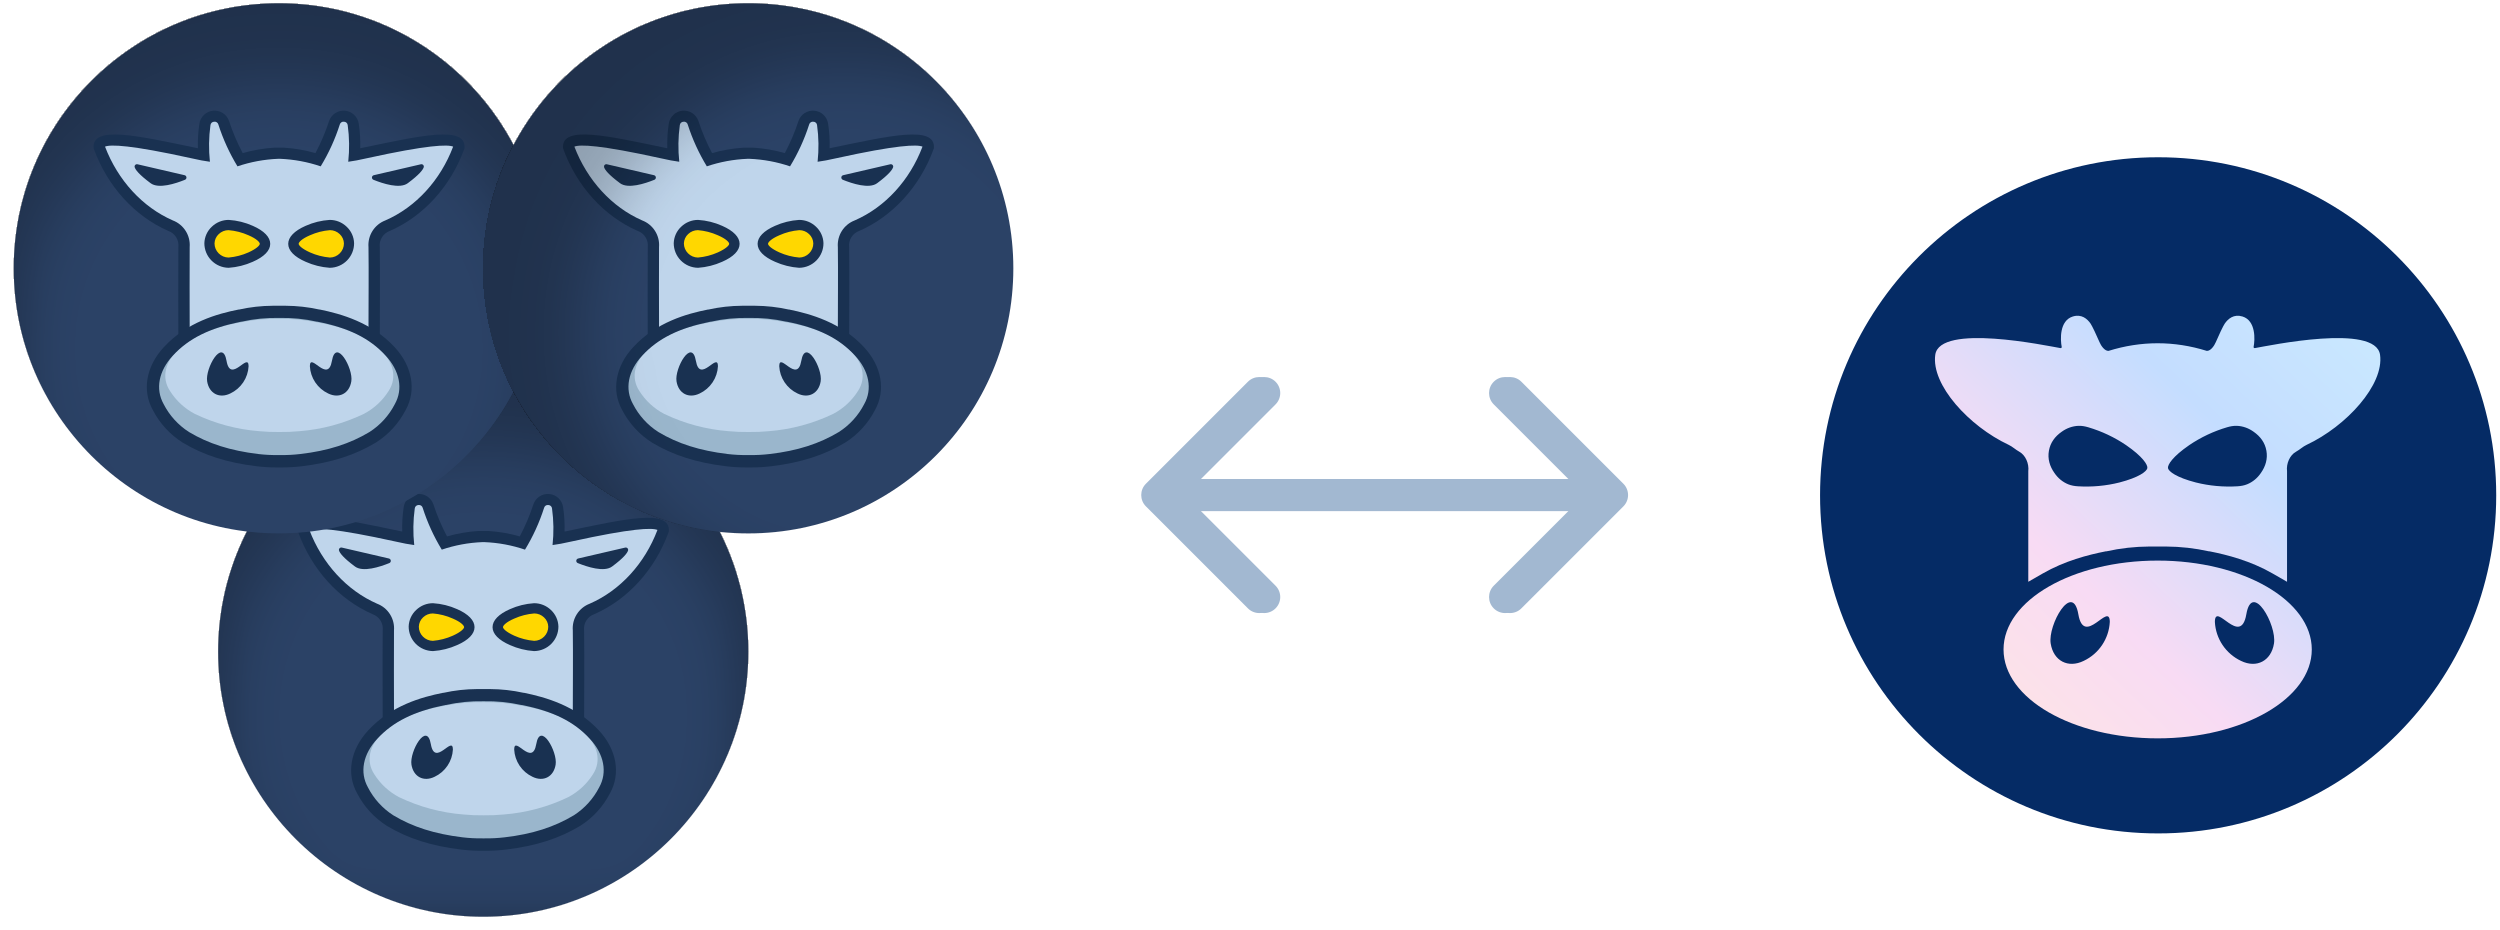
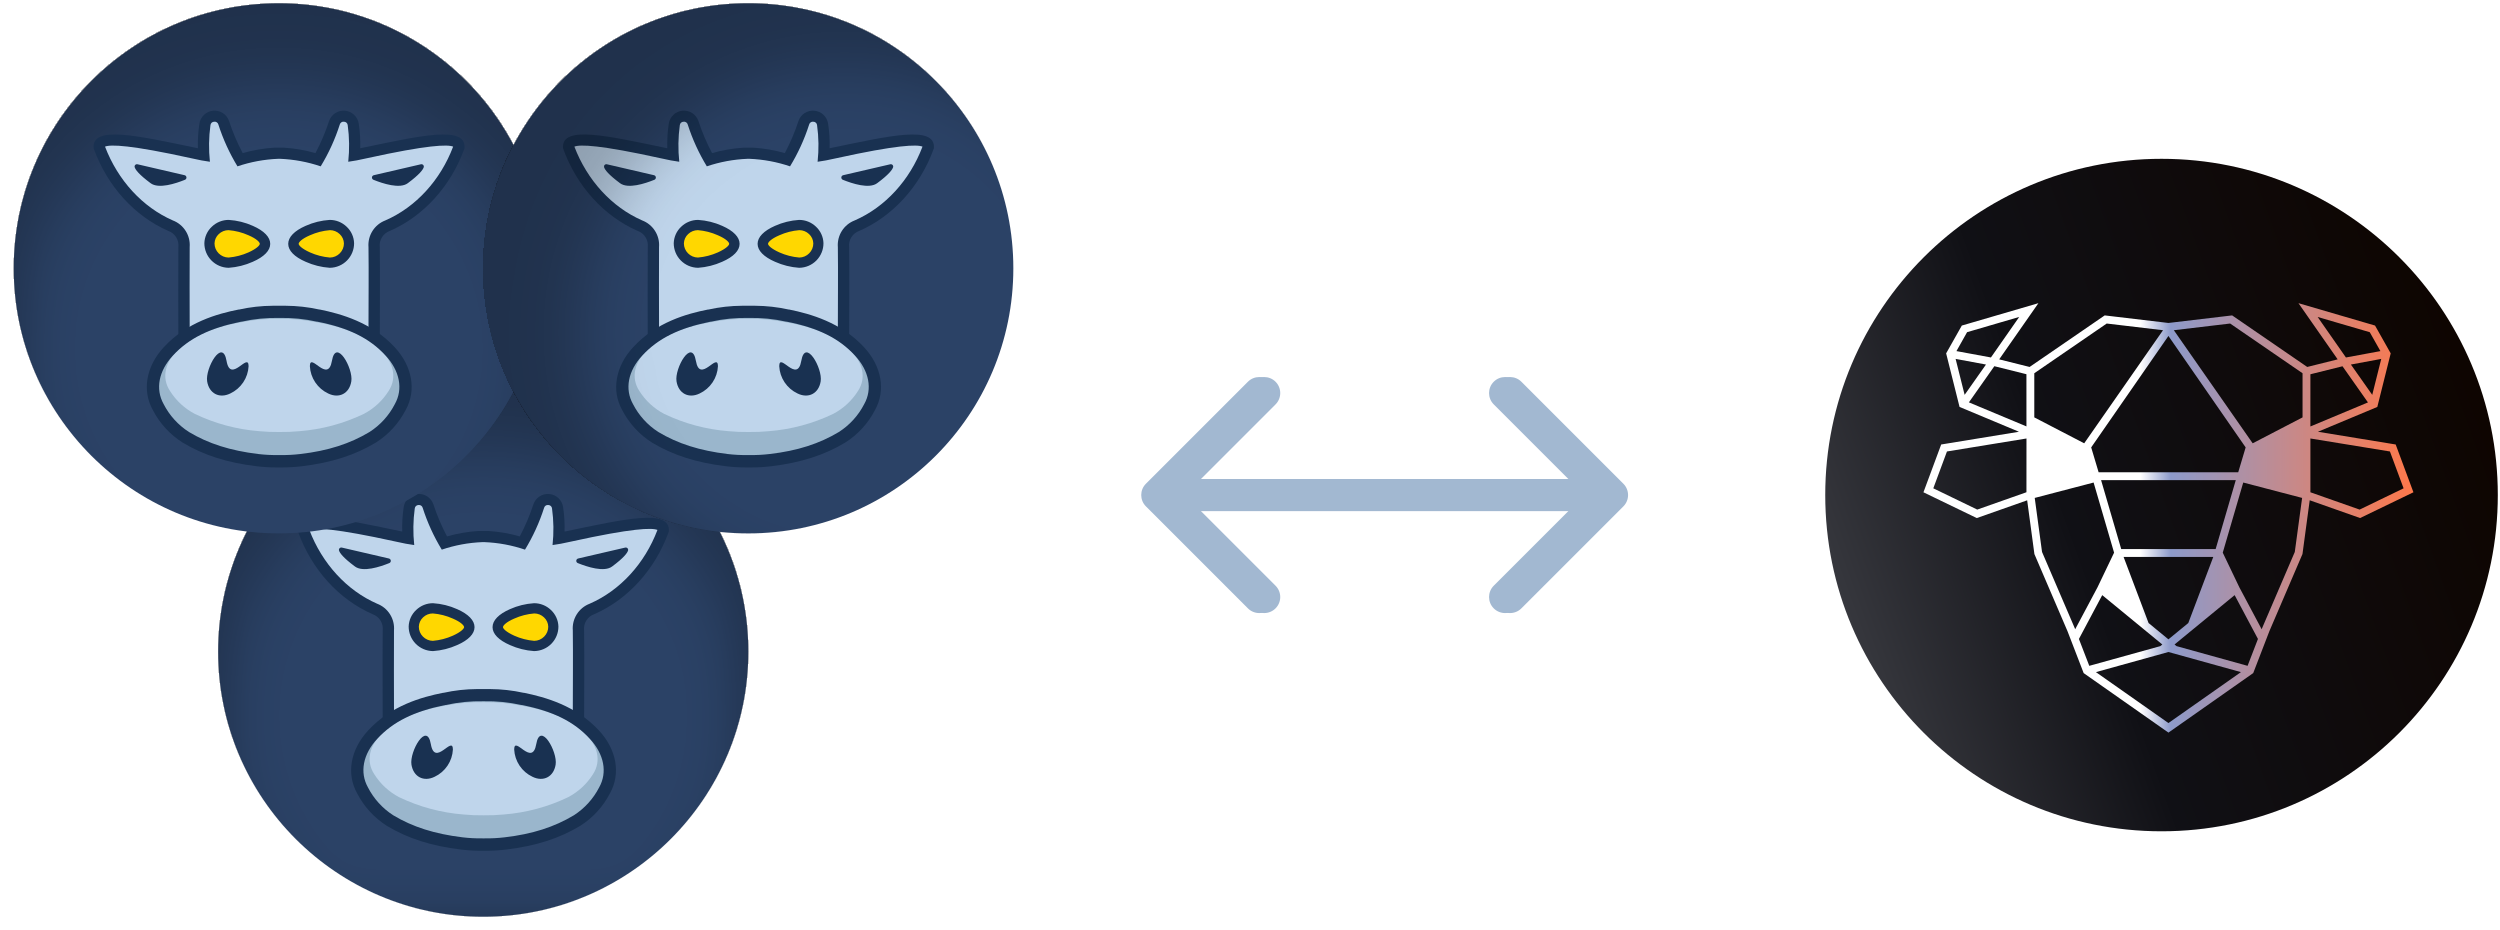
<svg xmlns="http://www.w3.org/2000/svg" width="156" height="58" viewBox="0 0 156 58" fill="none">
-   <linearGradient id="a" gradientUnits="userSpaceOnUse" x1="87" x2="406.558" y1="440" y2="103.193">
-     <stop offset="0" stop-color="#ffe7e0" />
-     <stop offset="0.344" stop-color="#f8dbf4" />
-     <stop offset="0.688" stop-color="#c4ddff" />
-     <stop offset="1" stop-color="#cae9ff" />
-   </linearGradient>
-   <circle cx="134.668" cy="30.909" fill="#052b65" r="21.096" style="" />
-   <g fill="url(#a)" transform="matrix(0.082409, 0, 0, 0.082409, 113.5711, 9.813292)" style="">
-     <path d="m255.639 305.398c-64.456 0-116.705 30.131-116.705 67.302 0 37.17 52.249 67.3 116.705 67.3s116.704-30.131 116.704-67.3c0-37.17-52.251-67.302-116.704-67.302zm-56.034 75.948c-11.83 5.782-22.847 0-24.96-13.111-2.316-14.046 16.585-47.428 20.935-22.185 4.347 25.241 23.699-10.056 23.818 5.741-.647 12.754-8.254 24.115-19.793 29.555zm144.104-13.111c-2.112 13.111-13.129 18.893-24.956 13.111-11.542-5.44-19.149-16.801-19.793-29.555.118-15.797 19.468 19.5 23.818-5.741 4.347-25.243 23.245 8.139 20.931 22.185z" />
-     <path d="m424.031 149.568c-3.348-23.966-84.293-6.874-94.812-5.063-.54.092-1.045-.369-.934-.905 1.07-5.371 1.845-19.89-8.425-23.034-6.566-2.011-10.895 1.7-13.465 5.444-1.15 1.68-4.593 8.94-6.732 13.981-1.152 2.721-3.836 6.699-6.788 6.627-12.377-3.858-24.808-5.788-37.236-5.788-12.431 0-24.862 1.93-37.239 5.788-2.952.072-5.638-3.906-6.791-6.627-2.138-5.041-5.581-12.301-6.732-13.981-2.568-3.744-6.896-7.455-13.462-5.444-10.27 3.144-9.498 17.663-8.425 23.034.108.536-.396.997-.934.905-10.519-1.811-91.464-18.903-94.814 5.063-3.178 22.732 25.529 54.082 55.566 68.171 2.9 1.36 5.206 3.658 8.015 5.188 4.727 2.577 7.548 9.008 6.855 14.808v83.713l10.967-6.3c16.716-9.59 34.165-14.077 47.597-16.74h.476c10.733-2.384 21.689-3.61 32.684-3.662h12.473c10.992.052 21.949 1.278 32.684 3.662h.474c13.434 2.663 30.881 7.15 47.601 16.74l10.967 6.3v-83.713c-.695-5.8 2.123-12.231 6.85-14.808 2.815-1.53 5.115-3.828 8.015-5.188 30.037-14.09 58.746-45.439 55.566-68.171zm-176.204 85.823c-.464 2.484-6.387 7.057-21.072 10.847-10.283 2.591-20.982 3.556-31.566 2.902-2.488-.157-4.981-.572-7.29-1.514-4.212-1.716-7.77-4.667-10.418-8.555-3.575-5.078-5.278-10.731-4.187-16.843 1.063-6.119 4.593-10.851 9.688-14.395 3.816-2.75 8.167-4.304 12.712-4.473 2.488-.09 4.976.369 7.364 1.078 10.169 3.007 19.896 7.583 28.673 13.539 12.506 8.59 16.51 14.918 16.096 17.414zm85.967 3.68c-2.645 3.888-6.206 6.839-10.419 8.555-2.305.942-4.801 1.357-7.287 1.514-10.584.654-21.285-.312-31.568-2.902-14.688-3.79-20.606-8.363-21.069-10.847-.415-2.497 3.587-8.824 16.095-17.414 8.777-5.957 18.501-10.532 28.673-13.539 2.388-.709 4.874-1.168 7.365-1.078 4.541.169 8.898 1.723 12.711 4.473 5.095 3.544 8.626 8.273 9.686 14.392 1.091 6.112-.613 11.768-4.187 16.846z" />
-   </g>
+   <path d="M155.863 30.891C155.863 42.479 146.468 51.873 134.879 51.873C123.29 51.873 113.895 42.479 113.895 30.891C113.895 19.304 123.29 9.91 134.879 9.91C146.468 9.91 155.863 19.304 155.863 30.891Z" fill="url(#paint0_linear_5263_1087)" />
+   <path d="M149.491 27.736L144.638 26.942L148.344 25.393L149.18 22.05L148.202 20.314L143.423 18.918L145.856 22.404H145.854L145.869 22.424L143.971 22.898L139.286 19.681L135.31 20.153L131.334 19.681L126.648 22.898L124.751 22.424L124.765 22.404H124.763L127.197 18.918L122.417 20.315L121.439 22.05L122.276 25.393L125.982 26.942L121.13 27.736L120.023 30.719L123.351 32.327L126.495 31.219L126.947 34.574L129.013 39.389L130.02 42.001L134.89 45.419L135.304 45.709V45.714L135.307 45.717L135.311 45.713L135.315 45.717L135.318 45.714V45.709L135.733 45.419L140.601 42L141.608 39.388L143.674 34.573L144.126 31.217L147.27 32.326L150.598 30.718L149.491 27.736ZM122.746 20.728L125.999 19.777L124.234 22.306L122.082 21.909L122.746 20.728ZM122.03 22.395L123.925 22.747L122.593 24.639L122.03 22.395ZM126.45 30.716L123.38 31.798L120.638 30.471L121.49 28.172L126.452 27.362L126.45 30.716ZM126.45 26.608L122.859 25.107L124.447 22.851L126.449 23.351L126.45 26.608ZM135.31 39.895L134.071 38.877L132.512 34.753H138.108L136.549 38.878L135.31 39.895ZM132.364 34.263L131.107 29.959H139.513L138.256 34.263L132.364 34.263ZM130.954 29.47L130.49 27.918L135.31 20.965L140.129 27.918L139.665 29.47L130.954 29.47ZM126.94 26.045V23.29L131.459 20.188L134.952 20.603L134.975 20.606L134.965 20.616L130.054 27.662L126.94 26.045ZM129.467 39.204L127.423 34.442L126.967 31.07L130.641 30.11L131.919 34.486L130.885 36.646L129.491 39.266L129.467 39.204ZM129.724 39.871L131.179 37.136L134.929 40.216L134.803 40.319L130.371 41.548L129.724 39.871ZM135.31 45.118L130.785 41.94L135.31 40.685L139.834 41.94L135.31 45.118ZM140.249 41.548L135.817 40.318L135.691 40.215L139.441 37.136L140.896 39.87L140.249 41.548ZM143.195 34.442L141.152 39.204L141.128 39.266L139.734 36.646L138.7 34.486L139.978 30.11L143.652 31.07L143.195 34.442ZM143.679 26.045L140.567 27.662L135.655 20.616L135.644 20.606L135.668 20.603L139.161 20.188L143.679 23.29V26.045ZM148.028 24.639L146.696 22.747L148.59 22.396L148.028 24.639ZM144.621 19.779L147.873 20.729L148.538 21.909L146.386 22.307L144.621 19.779ZM144.169 23.354L146.172 22.855L147.76 25.111L144.168 26.612L144.169 23.354ZM147.24 31.799L144.169 30.718V27.362L149.131 28.172L149.984 30.471L147.24 31.799Z" fill="url(#paint1_linear_5263_1087)" />
  <path d="M71.816 30.184C71.426 30.575 71.426 31.208 71.816 31.599L78.18 37.962C78.571 38.353 79.204 38.353 79.594 37.962C79.985 37.572 79.985 36.939 79.594 36.548L73.938 30.891L79.594 25.235C79.985 24.844 79.985 24.211 79.594 23.82C79.204 23.43 78.571 23.43 78.18 23.82L71.816 30.184ZM101.298 31.599C101.689 31.208 101.689 30.575 101.298 30.184L94.934 23.82C94.544 23.43 93.911 23.43 93.52 23.82C93.13 24.211 93.13 24.844 93.52 25.235L99.177 30.891L93.52 36.548C93.13 36.939 93.13 37.572 93.52 37.962C93.911 38.353 94.544 38.353 94.934 37.962L101.298 31.599ZM72.523 31.891H100.591V29.891H72.523V31.891Z" fill="#A2B8D1" />
  <path d="M71.506 30.184C71.115 30.575 71.115 31.208 71.506 31.598L77.87 37.962C78.26 38.353 78.893 38.353 79.284 37.962C79.674 37.572 79.674 36.939 79.284 36.548L73.627 30.891L79.284 25.234C79.674 24.844 79.674 24.211 79.284 23.82C78.893 23.43 78.26 23.43 77.87 23.82L71.506 30.184ZM100.988 31.598C101.378 31.208 101.378 30.575 100.988 30.184L94.624 23.82C94.233 23.43 93.6 23.43 93.21 23.82C92.819 24.211 92.819 24.844 93.21 25.234L98.867 30.891L93.21 36.548C92.819 36.939 92.819 37.572 93.21 37.962C93.6 38.353 94.233 38.353 94.624 37.962L100.988 31.598ZM72.213 31.891H100.281V29.891H72.213V31.891Z" fill="#A2B8D1" />
  <g filter="url(#filter0_i_5263_1087)">
    <circle cx="30.154" cy="40.663" r="16.539" fill="#2B4266" />
  </g>
  <path d="M30.482 33.133C31.143 33.176 31.797 33.289 32.434 33.472C32.775 32.828 33.06 32.157 33.286 31.466C33.356 31.264 33.491 31.091 33.67 30.975C33.849 30.859 34.062 30.806 34.275 30.825C34.488 30.844 34.688 30.933 34.844 31.079C34.999 31.226 35.102 31.419 35.135 31.63C35.213 32.139 35.245 32.654 35.229 33.169C39.017 32.382 41.838 31.72 41.737 33.155L41.722 33.206C40.875 35.538 39.184 37.403 37.084 38.324C36.878 38.395 36.702 38.535 36.587 38.72C36.471 38.905 36.422 39.124 36.448 39.341C36.474 41.377 36.448 43.359 36.448 45.374C34.465 44.513 32.326 44.068 30.164 44.068C28.002 44.068 25.863 44.513 23.881 45.374C23.881 43.359 23.864 41.382 23.881 39.341C23.906 39.124 23.857 38.905 23.742 38.72C23.626 38.535 23.45 38.395 23.244 38.324C21.144 37.403 19.453 35.538 18.606 33.206L18.591 33.155C18.491 31.72 21.311 32.382 25.099 33.169C25.083 32.654 25.115 32.139 25.193 31.63C25.226 31.419 25.329 31.226 25.484 31.079C25.64 30.933 25.84 30.844 26.053 30.825C26.266 30.806 26.479 30.859 26.658 30.975C26.837 31.091 26.972 31.264 27.042 31.466C27.268 32.157 27.553 32.828 27.894 33.472C28.531 33.289 29.185 33.176 29.846 33.133H30.482Z" fill="#193151" />
  <path d="M30.231 33.829C31.092 33.863 31.944 34.021 32.76 34.298C33.26 33.477 33.66 32.6 33.953 31.684C33.968 31.629 34.002 31.582 34.05 31.55C34.097 31.518 34.155 31.505 34.211 31.513C34.271 31.513 34.328 31.535 34.371 31.575C34.415 31.615 34.442 31.67 34.446 31.729C34.55 32.486 34.562 33.252 34.479 34.012C34.93 33.944 35.043 33.927 35.639 33.794C39.439 32.957 40.684 32.925 41.025 33.068C40.231 35.167 38.697 36.842 36.797 37.671C36.465 37.797 36.182 38.028 35.992 38.329C35.802 38.63 35.714 38.984 35.743 39.338C35.764 41.029 35.743 42.685 35.743 44.348C32.144 43.011 28.184 43.011 24.585 44.348C24.585 42.685 24.573 41.029 24.585 39.338C24.613 38.984 24.526 38.63 24.335 38.329C24.145 38.028 23.863 37.797 23.53 37.671C21.637 36.842 20.104 35.167 19.303 33.068C19.643 32.925 20.888 32.957 24.688 33.794C25.285 33.927 25.393 33.944 25.848 34.012C25.766 33.252 25.777 32.486 25.881 31.729C25.886 31.67 25.913 31.615 25.956 31.575C26 31.535 26.057 31.513 26.116 31.513C26.172 31.505 26.23 31.518 26.277 31.55C26.325 31.582 26.359 31.629 26.374 31.684C26.667 32.6 27.068 33.477 27.567 34.298C28.384 34.021 29.235 33.863 30.097 33.829H30.231Z" fill="#BFD5EB" />
  <path d="M27.02 40.309C26.701 40.305 26.397 40.176 26.173 39.95C25.949 39.723 25.823 39.418 25.822 39.099C25.826 38.948 25.861 38.798 25.923 38.66C25.985 38.522 26.074 38.397 26.184 38.294C26.409 38.079 26.707 37.96 27.018 37.96C27.494 37.992 27.961 38.109 28.396 38.305C28.882 38.517 29.289 38.81 29.286 39.134C29.284 39.458 28.878 39.75 28.392 39.961C27.958 40.155 27.494 40.273 27.02 40.309V40.309Z" fill="#FFD700" />
  <path d="M27.009 40.628C26.606 40.621 26.222 40.457 25.939 40.169C25.657 39.882 25.5 39.495 25.501 39.092C25.507 38.897 25.552 38.706 25.632 38.529C25.713 38.352 25.828 38.193 25.971 38.061C26.254 37.789 26.631 37.639 27.023 37.64V37.64C27.542 37.673 28.051 37.798 28.526 38.011C29.23 38.321 29.611 38.716 29.611 39.134C29.611 39.552 29.233 39.944 28.521 40.254C28.049 40.466 27.542 40.592 27.025 40.628H27.011H27.009ZM27.009 38.279C26.781 38.279 26.562 38.367 26.398 38.526C26.318 38.6 26.253 38.69 26.208 38.789C26.163 38.889 26.138 38.996 26.135 39.106C26.135 39.221 26.157 39.334 26.201 39.44C26.245 39.546 26.31 39.643 26.391 39.724C26.472 39.806 26.568 39.873 26.675 39.918C26.781 39.964 26.895 39.988 27.011 39.989V39.989C27.441 39.952 27.862 39.843 28.256 39.667C28.773 39.432 28.96 39.226 28.96 39.132C28.96 39.038 28.775 38.822 28.256 38.599C27.861 38.422 27.438 38.313 27.006 38.279H27.009Z" fill="#193151" />
  <path d="M21.332 34.169L24.268 34.85C24.3 34.857 24.328 34.874 24.349 34.898C24.37 34.922 24.383 34.953 24.386 34.985C24.389 35.017 24.381 35.049 24.364 35.076C24.347 35.104 24.322 35.125 24.292 35.137C23.707 35.372 22.648 35.724 22.147 35.348C21.422 34.808 21.196 34.507 21.152 34.343C21.146 34.319 21.148 34.293 21.155 34.269C21.162 34.245 21.176 34.223 21.194 34.206C21.212 34.189 21.234 34.176 21.258 34.17C21.283 34.163 21.308 34.163 21.332 34.169V34.169Z" fill="#193151" />
  <path d="M33.325 40.309C33.644 40.306 33.949 40.178 34.173 39.951C34.398 39.724 34.523 39.418 34.523 39.099C34.519 38.948 34.484 38.798 34.422 38.66C34.36 38.522 34.271 38.397 34.161 38.294C33.937 38.079 33.638 37.96 33.327 37.96C32.851 37.992 32.384 38.109 31.949 38.305C31.463 38.517 31.056 38.81 31.059 39.134C31.061 39.458 31.467 39.75 31.953 39.961C32.387 40.155 32.851 40.273 33.325 40.309Z" fill="#FFD700" />
  <path d="M33.338 40.628C33.74 40.621 34.125 40.457 34.407 40.169C34.689 39.882 34.847 39.495 34.845 39.092C34.839 38.897 34.795 38.706 34.714 38.529C34.633 38.352 34.518 38.193 34.376 38.061C34.093 37.789 33.715 37.639 33.324 37.64V37.64C32.804 37.673 32.295 37.798 31.82 38.011C31.116 38.321 30.735 38.716 30.735 39.134C30.735 39.552 31.113 39.944 31.825 40.254C32.298 40.466 32.804 40.592 33.321 40.628H33.335H33.338ZM33.338 38.279C33.565 38.279 33.784 38.367 33.948 38.526C34.029 38.6 34.093 38.69 34.138 38.789C34.184 38.889 34.208 38.996 34.211 39.106C34.212 39.221 34.189 39.334 34.145 39.44C34.101 39.546 34.037 39.643 33.955 39.724C33.874 39.806 33.778 39.873 33.672 39.918C33.565 39.964 33.451 39.988 33.335 39.989V39.989C32.905 39.952 32.484 39.843 32.09 39.667C31.574 39.432 31.386 39.226 31.386 39.132C31.386 39.038 31.571 38.822 32.09 38.599C32.486 38.422 32.908 38.313 33.34 38.279H33.338Z" fill="#193151" />
  <path d="M39.013 34.169L36.077 34.85C36.046 34.857 36.017 34.874 35.996 34.898C35.975 34.922 35.962 34.953 35.959 34.985C35.957 35.017 35.965 35.049 35.982 35.076C35.998 35.104 36.024 35.125 36.054 35.137C36.639 35.372 37.698 35.724 38.198 35.348C38.924 34.808 39.149 34.507 39.194 34.343C39.199 34.319 39.198 34.293 39.19 34.269C39.183 34.245 39.17 34.223 39.151 34.206C39.133 34.189 39.111 34.176 39.087 34.17C39.063 34.163 39.037 34.163 39.013 34.169V34.169Z" fill="#193151" />
  <path d="M37.093 45.842C35.888 44.541 34.31 43.963 32.631 43.62C31.844 43.446 31.039 43.368 30.233 43.385H30.118C29.312 43.368 28.507 43.446 27.72 43.62C26.038 43.953 24.46 44.541 23.258 45.842C22.283 46.898 22.008 48.216 22.626 49.318C23.024 50.084 23.617 50.732 24.345 51.196C25.714 51.984 27.235 52.471 28.807 52.622C29.241 52.674 29.678 52.696 30.116 52.69H30.231C30.668 52.696 31.105 52.674 31.539 52.622C33.111 52.471 34.632 51.984 36.001 51.196C36.729 50.732 37.322 50.084 37.72 49.318C38.343 48.216 38.068 46.898 37.093 45.842Z" fill="#9AB6CC" />
  <path d="M36.426 45.694C35.344 44.708 33.928 44.264 32.417 44.012C31.697 43.871 30.965 43.805 30.231 43.815H30.125C29.39 43.802 28.656 43.865 27.934 44.003C26.424 44.254 25.008 44.708 23.925 45.685C23.049 46.483 22.805 47.481 23.357 48.315C23.737 48.919 24.27 49.411 24.902 49.743C26.161 50.348 27.521 50.714 28.913 50.823C29.329 50.864 29.746 50.881 30.163 50.875H30.193C30.61 50.881 31.028 50.864 31.443 50.823C32.835 50.714 34.195 50.348 35.454 49.743C36.086 49.411 36.619 48.919 36.999 48.315C37.547 47.479 37.303 46.481 36.426 45.694Z" fill="#BFD5EB" />
  <path d="M27.117 48.472C26.434 48.806 25.797 48.472 25.675 47.716C25.541 46.906 26.634 44.98 26.885 46.436C27.136 47.892 28.254 45.856 28.261 46.767C28.243 47.128 28.127 47.477 27.925 47.778C27.724 48.078 27.445 48.318 27.117 48.472Z" fill="#193151" />
  <path d="M37.375 45.581C35.941 44.031 34.022 43.502 32.704 43.232H32.674C31.984 43.079 31.28 43.001 30.574 42.998V42.998H29.773C29.067 43.001 28.363 43.079 27.674 43.232H27.643C26.325 43.493 24.407 44.022 22.972 45.581C21.863 46.779 21.602 48.284 22.286 49.505C22.714 50.335 23.355 51.035 24.144 51.535C25.447 52.319 26.915 52.789 28.761 53.012C29.173 53.062 29.588 53.087 30.003 53.087H30.344C30.759 53.087 31.174 53.062 31.586 53.012C33.432 52.789 34.9 52.319 36.203 51.535C36.992 51.035 37.633 50.335 38.061 49.505C38.745 48.277 38.484 46.779 37.375 45.581ZM37.389 49.13C37.026 49.841 36.479 50.443 35.807 50.875C34.599 51.6 33.223 52.049 31.492 52.248C31.074 52.298 30.652 52.32 30.231 52.314H30.116C29.695 52.32 29.273 52.298 28.855 52.248C27.119 52.037 25.748 51.6 24.541 50.875C23.868 50.443 23.322 49.841 22.958 49.13C22.434 48.19 22.65 47.063 23.538 46.105C24.526 45.034 25.839 44.383 27.793 43.991H27.822C28.588 43.82 29.373 43.741 30.158 43.756H30.189C30.974 43.741 31.759 43.82 32.526 43.991H32.554C34.508 44.376 35.821 45.027 36.809 46.105C37.697 47.063 37.913 48.195 37.389 49.13V49.13Z" fill="#193151" />
  <path d="M33.229 48.472C33.912 48.806 34.549 48.472 34.671 47.716C34.805 46.906 33.712 44.98 33.461 46.436C33.21 47.892 32.092 45.856 32.085 46.767C32.103 47.128 32.219 47.477 32.421 47.778C32.622 48.078 32.901 48.318 33.229 48.472Z" fill="#193151" />
  <g filter="url(#filter1_i_5263_1087)">
    <circle cx="17.398" cy="16.745" r="16.539" transform="rotate(-90 17.3984 16.7452)" fill="#2B4266" />
  </g>
  <path d="M17.732 9.216C18.393 9.258 19.047 9.372 19.684 9.554C20.025 8.911 20.31 8.24 20.537 7.548C20.606 7.346 20.741 7.173 20.92 7.057C21.099 6.941 21.312 6.888 21.525 6.907C21.738 6.926 21.938 7.016 22.094 7.162C22.25 7.308 22.352 7.502 22.385 7.713C22.463 8.221 22.495 8.736 22.479 9.251C26.267 8.464 29.088 7.802 28.987 9.237L28.973 9.288C28.125 11.621 26.434 13.485 24.334 14.406C24.128 14.477 23.952 14.617 23.837 14.802C23.721 14.987 23.672 15.206 23.698 15.423C23.724 17.459 23.698 19.441 23.698 21.456C21.715 20.595 19.576 20.151 17.414 20.151C15.252 20.151 13.113 20.595 11.13 21.456C11.13 19.441 11.114 17.464 11.13 15.423C11.156 15.206 11.107 14.987 10.992 14.802C10.876 14.617 10.7 14.477 10.494 14.406C8.394 13.485 6.703 11.621 5.856 9.288L5.841 9.237C5.741 7.802 8.561 8.464 12.349 9.251C12.333 8.736 12.365 8.221 12.443 7.713C12.476 7.502 12.579 7.308 12.734 7.162C12.89 7.016 13.091 6.926 13.303 6.907C13.516 6.888 13.729 6.941 13.908 7.057C14.087 7.173 14.222 7.346 14.292 7.548C14.518 8.24 14.803 8.911 15.144 9.554C15.781 9.372 16.435 9.258 17.096 9.216H17.732Z" fill="#193151" />
  <path d="M17.482 9.91C18.343 9.945 19.195 10.103 20.011 10.38C20.511 9.559 20.911 8.682 21.204 7.766C21.219 7.711 21.253 7.663 21.301 7.632C21.349 7.6 21.406 7.587 21.462 7.595C21.522 7.595 21.579 7.617 21.622 7.657C21.666 7.697 21.692 7.752 21.697 7.811C21.801 8.568 21.812 9.334 21.73 10.094C22.181 10.026 22.294 10.009 22.89 9.875C26.69 9.039 27.935 9.006 28.276 9.15C27.482 11.249 25.948 12.924 24.048 13.753C23.716 13.879 23.433 14.11 23.243 14.411C23.053 14.711 22.965 15.066 22.994 15.42C23.015 17.111 22.994 18.767 22.994 20.43C19.395 19.093 15.435 19.093 11.836 20.43C11.836 18.767 11.824 17.111 11.836 15.42C11.864 15.066 11.777 14.711 11.586 14.411C11.396 14.11 11.114 13.879 10.781 13.753C8.888 12.924 7.355 11.249 6.554 9.15C6.894 9.006 8.139 9.039 11.939 9.875C12.536 10.009 12.643 10.026 13.099 10.094C13.017 9.334 13.028 8.568 13.132 7.811C13.137 7.752 13.164 7.697 13.207 7.657C13.251 7.617 13.308 7.595 13.367 7.595C13.423 7.587 13.481 7.6 13.528 7.632C13.576 7.663 13.61 7.711 13.625 7.766C13.918 8.682 14.319 9.559 14.818 10.38C15.635 10.103 16.486 9.945 17.348 9.91H17.482Z" fill="#BFD5EB" />
  <path d="M14.27 16.39C13.951 16.387 13.647 16.258 13.423 16.031C13.199 15.805 13.073 15.5 13.072 15.181C13.076 15.03 13.111 14.88 13.173 14.742C13.235 14.604 13.324 14.479 13.434 14.375C13.659 14.161 13.957 14.041 14.268 14.042C14.744 14.074 15.211 14.191 15.646 14.387C16.132 14.598 16.539 14.892 16.536 15.216C16.534 15.54 16.128 15.832 15.642 16.043C15.208 16.237 14.744 16.355 14.27 16.39V16.39Z" fill="#FFD700" />
  <path d="M14.26 16.71C13.857 16.704 13.473 16.539 13.191 16.251C12.908 15.964 12.751 15.577 12.752 15.174C12.758 14.979 12.803 14.788 12.883 14.611C12.964 14.434 13.079 14.275 13.222 14.143C13.505 13.871 13.882 13.721 14.274 13.722V13.722C14.793 13.755 15.302 13.88 15.777 14.093C16.482 14.403 16.862 14.798 16.862 15.216C16.862 15.634 16.484 16.026 15.772 16.336C15.299 16.548 14.793 16.674 14.276 16.71H14.262H14.26ZM14.26 14.361C14.032 14.361 13.813 14.45 13.649 14.608C13.569 14.682 13.504 14.772 13.459 14.871C13.414 14.971 13.389 15.079 13.386 15.188C13.386 15.303 13.408 15.416 13.452 15.522C13.496 15.628 13.561 15.725 13.642 15.806C13.723 15.888 13.819 15.955 13.926 16C14.032 16.046 14.146 16.07 14.262 16.071V16.071C14.692 16.034 15.113 15.925 15.507 15.749C16.023 15.514 16.211 15.308 16.211 15.214C16.211 15.12 16.026 14.904 15.507 14.681C15.112 14.504 14.689 14.396 14.257 14.361H14.26Z" fill="#193151" />
  <path d="M8.581 10.251L11.517 10.932C11.549 10.939 11.577 10.956 11.598 10.98C11.619 11.004 11.632 11.035 11.635 11.067C11.637 11.099 11.63 11.131 11.613 11.158C11.596 11.186 11.57 11.207 11.541 11.219C10.956 11.454 9.897 11.806 9.396 11.43C8.671 10.89 8.445 10.589 8.401 10.425C8.395 10.4 8.397 10.375 8.404 10.351C8.411 10.327 8.425 10.305 8.443 10.288C8.461 10.271 8.483 10.258 8.507 10.252C8.532 10.245 8.557 10.245 8.581 10.251V10.251Z" fill="#193151" />
  <path d="M20.576 16.39C20.895 16.388 21.2 16.259 21.424 16.033C21.649 15.806 21.774 15.5 21.774 15.181C21.769 15.03 21.735 14.88 21.673 14.742C21.611 14.604 21.522 14.479 21.412 14.375C21.188 14.161 20.889 14.041 20.578 14.042C20.102 14.074 19.635 14.191 19.2 14.387C18.713 14.598 18.307 14.892 18.31 15.216C18.312 15.54 18.718 15.832 19.204 16.043C19.638 16.237 20.102 16.355 20.576 16.39Z" fill="#FFD700" />
  <path d="M20.588 16.71C20.99 16.704 21.375 16.539 21.657 16.251C21.939 15.964 22.097 15.577 22.095 15.174C22.089 14.979 22.045 14.788 21.964 14.611C21.884 14.434 21.768 14.275 21.626 14.143C21.343 13.871 20.965 13.721 20.573 13.722V13.722C20.054 13.755 19.545 13.88 19.07 14.093C18.366 14.403 17.985 14.798 17.985 15.216C17.985 15.634 18.363 16.026 19.075 16.336C19.548 16.548 20.054 16.674 20.571 16.71H20.585H20.588ZM20.588 14.361C20.815 14.361 21.034 14.45 21.198 14.608C21.279 14.682 21.343 14.772 21.388 14.871C21.433 14.971 21.458 15.079 21.461 15.188C21.462 15.303 21.439 15.416 21.395 15.522C21.351 15.628 21.287 15.725 21.205 15.806C21.125 15.888 21.028 15.955 20.922 16C20.815 16.046 20.701 16.07 20.585 16.071V16.071C20.155 16.034 19.734 15.925 19.34 15.749C18.824 15.514 18.636 15.308 18.636 15.214C18.636 15.12 18.821 14.904 19.34 14.681C19.736 14.504 20.158 14.396 20.59 14.361H20.588Z" fill="#193151" />
  <path d="M26.263 10.251L23.327 10.932C23.296 10.939 23.267 10.956 23.246 10.98C23.225 11.004 23.212 11.035 23.209 11.067C23.207 11.099 23.215 11.131 23.232 11.158C23.248 11.186 23.274 11.207 23.304 11.219C23.889 11.454 24.948 11.806 25.448 11.43C26.174 10.89 26.399 10.589 26.444 10.425C26.449 10.4 26.448 10.375 26.44 10.351C26.433 10.327 26.42 10.305 26.401 10.288C26.383 10.271 26.361 10.258 26.337 10.252C26.313 10.245 26.287 10.245 26.263 10.251V10.251Z" fill="#193151" />
  <path d="M24.343 21.924C23.138 20.622 21.56 20.045 19.881 19.702C19.094 19.528 18.289 19.45 17.483 19.467H17.368C16.562 19.45 15.757 19.528 14.97 19.702C13.288 20.035 11.71 20.622 10.508 21.924C9.533 22.98 9.258 24.298 9.876 25.399C10.274 26.166 10.867 26.814 11.595 27.278C12.964 28.067 14.485 28.553 16.057 28.704C16.491 28.756 16.928 28.778 17.366 28.772H17.481C17.918 28.778 18.355 28.756 18.789 28.704C20.361 28.553 21.882 28.067 23.251 27.278C23.979 26.814 24.572 26.166 24.97 25.399C25.593 24.298 25.318 22.98 24.343 21.924Z" fill="#9AB6CC" />
  <path d="M23.677 21.776C22.595 20.789 21.179 20.346 19.668 20.094C18.948 19.953 18.216 19.887 17.482 19.897H17.376C16.641 19.884 15.907 19.947 15.185 20.085C13.675 20.336 12.259 20.789 11.176 21.766C10.3 22.565 10.056 23.563 10.608 24.397C10.988 25.001 11.521 25.493 12.153 25.825C13.412 26.43 14.772 26.796 16.164 26.905C16.58 26.945 16.997 26.963 17.414 26.957H17.444C17.861 26.963 18.279 26.945 18.694 26.905C20.086 26.796 21.446 26.43 22.705 25.825C23.337 25.493 23.87 25.001 24.25 24.397C24.798 23.561 24.553 22.562 23.677 21.776Z" fill="#BFD5EB" />
  <path d="M14.368 24.554C13.685 24.887 13.049 24.554 12.926 23.798C12.793 22.988 13.885 21.062 14.136 22.518C14.387 23.974 15.505 21.938 15.512 22.849C15.494 23.21 15.378 23.559 15.176 23.86C14.975 24.16 14.696 24.4 14.368 24.554Z" fill="#193151" />
  <path d="M24.626 21.663C23.191 20.113 21.273 19.584 19.955 19.314H19.925C19.235 19.161 18.531 19.083 17.825 19.079V19.079H17.024C16.318 19.083 15.614 19.161 14.925 19.314H14.894C13.576 19.575 11.658 20.103 10.223 21.663C9.114 22.861 8.853 24.366 9.537 25.587C9.965 26.417 10.606 27.117 11.395 27.616C12.698 28.401 14.166 28.871 16.012 29.094C16.424 29.144 16.839 29.169 17.254 29.169H17.595C18.01 29.169 18.425 29.144 18.837 29.094C20.683 28.871 22.151 28.401 23.454 27.616C24.243 27.117 24.884 26.417 25.312 25.587C25.996 24.359 25.735 22.861 24.626 21.663ZM24.64 25.212C24.277 25.923 23.73 26.525 23.058 26.956C21.85 27.682 20.474 28.131 18.743 28.33C18.325 28.38 17.904 28.402 17.482 28.396H17.367C16.946 28.402 16.524 28.38 16.106 28.33C14.37 28.119 12.999 27.682 11.791 26.956C11.119 26.525 10.572 25.923 10.209 25.212C9.685 24.272 9.901 23.145 10.789 22.187C11.777 21.116 13.09 20.465 15.044 20.073H15.072C15.839 19.901 16.624 19.823 17.409 19.838H17.44C18.225 19.823 19.01 19.901 19.777 20.073H19.805C21.759 20.458 23.072 21.109 24.06 22.187C24.948 23.145 25.164 24.277 24.64 25.212V25.212Z" fill="#193151" />
  <path d="M20.48 24.554C21.163 24.887 21.8 24.554 21.922 23.798C22.056 22.988 20.963 21.062 20.712 22.518C20.461 23.974 19.343 21.938 19.336 22.849C19.354 23.21 19.47 23.559 19.672 23.86C19.873 24.16 20.152 24.4 20.48 24.554Z" fill="#193151" />
  <g filter="url(#filter2_i_5263_1087)">
    <circle cx="46.693" cy="16.745" r="16.539" fill="#2B4266" />
    <path d="M47.021 9.216C47.682 9.258 48.337 9.371 48.973 9.554C49.314 8.911 49.599 8.24 49.825 7.548C49.895 7.346 50.03 7.173 50.209 7.057C50.389 6.941 50.601 6.888 50.814 6.907C51.027 6.926 51.227 7.016 51.383 7.162C51.539 7.308 51.641 7.502 51.674 7.713C51.752 8.221 51.784 8.736 51.768 9.251C55.556 8.464 58.377 7.802 58.276 9.237L58.262 9.288C57.414 11.62 55.723 13.485 53.623 14.406C53.417 14.477 53.241 14.617 53.126 14.802C53.01 14.987 52.961 15.206 52.987 15.423C53.013 17.459 52.987 19.441 52.987 21.456C51.004 20.595 48.865 20.151 46.703 20.151C44.541 20.151 42.402 20.595 40.419 21.456C40.419 19.441 40.403 17.464 40.419 15.423C40.446 15.206 40.397 14.987 40.281 14.802C40.165 14.617 39.989 14.477 39.783 14.406C37.683 13.485 35.992 11.62 35.145 9.288L35.131 9.237C35.03 7.802 37.85 8.464 41.638 9.251C41.623 8.736 41.654 8.221 41.732 7.713C41.765 7.502 41.868 7.308 42.023 7.162C42.179 7.016 42.38 6.926 42.592 6.907C42.805 6.888 43.018 6.941 43.197 7.057C43.376 7.173 43.511 7.346 43.581 7.548C43.807 8.24 44.093 8.911 44.433 9.554C45.07 9.371 45.724 9.258 46.385 9.216H47.021Z" fill="#193151" />
    <path d="M46.77 9.91C47.631 9.945 48.483 10.103 49.299 10.38C49.799 9.559 50.199 8.682 50.492 7.766C50.507 7.711 50.541 7.663 50.589 7.632C50.637 7.6 50.694 7.587 50.751 7.595C50.81 7.595 50.867 7.617 50.91 7.657C50.954 7.697 50.981 7.752 50.985 7.811C51.09 8.568 51.1 9.334 51.018 10.094C51.469 10.026 51.582 10.009 52.178 9.875C55.978 9.039 57.223 9.006 57.564 9.15C56.77 11.249 55.236 12.924 53.336 13.753C53.004 13.879 52.721 14.11 52.531 14.411C52.341 14.711 52.254 15.066 52.282 15.42C52.303 17.111 52.282 18.767 52.282 20.43C48.683 19.093 44.723 19.093 41.124 20.43C41.124 18.767 41.112 17.111 41.124 15.42C41.152 15.066 41.065 14.711 40.874 14.411C40.684 14.11 40.402 13.879 40.069 13.753C38.176 12.924 36.643 11.249 35.842 9.15C36.182 9.006 37.427 9.039 41.227 9.875C41.824 10.009 41.932 10.026 42.387 10.094C42.305 9.334 42.316 8.568 42.42 7.811C42.425 7.752 42.452 7.697 42.495 7.657C42.539 7.617 42.596 7.595 42.655 7.595C42.712 7.587 42.769 7.6 42.816 7.632C42.864 7.663 42.898 7.711 42.913 7.766C43.206 8.682 43.607 9.559 44.106 10.38C44.923 10.103 45.775 9.945 46.636 9.91H46.77Z" fill="#BFD5EB" />
    <path d="M43.56 16.39C43.242 16.387 42.937 16.258 42.713 16.031C42.489 15.805 42.363 15.499 42.362 15.181C42.367 15.03 42.401 14.88 42.463 14.742C42.525 14.604 42.614 14.479 42.724 14.375C42.949 14.161 43.247 14.041 43.558 14.042C44.034 14.074 44.501 14.191 44.936 14.387C45.422 14.598 45.829 14.892 45.826 15.216C45.824 15.54 45.418 15.832 44.932 16.043C44.498 16.237 44.034 16.355 43.56 16.39V16.39Z" fill="#FFD700" />
    <path d="M43.549 16.71C43.146 16.704 42.762 16.539 42.48 16.251C42.197 15.964 42.04 15.577 42.041 15.174C42.047 14.979 42.092 14.788 42.172 14.611C42.253 14.434 42.368 14.275 42.511 14.143C42.794 13.871 43.171 13.721 43.563 13.722V13.722C44.082 13.755 44.591 13.88 45.066 14.093C45.77 14.403 46.151 14.798 46.151 15.216C46.151 15.634 45.773 16.026 45.061 16.336C44.589 16.548 44.082 16.674 43.565 16.71H43.551H43.549ZM43.549 14.361C43.321 14.361 43.102 14.45 42.938 14.608C42.858 14.682 42.793 14.772 42.748 14.871C42.703 14.971 42.678 15.079 42.675 15.188C42.675 15.303 42.697 15.416 42.741 15.522C42.785 15.628 42.85 15.725 42.931 15.806C43.012 15.888 43.108 15.955 43.215 16C43.321 16.046 43.435 16.07 43.551 16.071V16.071C43.981 16.034 44.402 15.925 44.796 15.749C45.313 15.514 45.501 15.308 45.501 15.214C45.501 15.12 45.315 14.904 44.796 14.681C44.401 14.504 43.978 14.396 43.547 14.361H43.549Z" fill="#193151" />
    <path d="M37.872 10.251L40.808 10.932C40.84 10.939 40.868 10.956 40.889 10.98C40.91 11.004 40.923 11.035 40.926 11.067C40.928 11.099 40.921 11.131 40.904 11.158C40.887 11.186 40.862 11.207 40.832 11.219C40.247 11.454 39.188 11.806 38.687 11.43C37.962 10.89 37.736 10.589 37.692 10.425C37.687 10.4 37.688 10.375 37.695 10.351C37.703 10.327 37.716 10.305 37.734 10.288C37.752 10.271 37.774 10.258 37.798 10.252C37.823 10.245 37.848 10.245 37.872 10.251V10.251Z" fill="#193151" />
    <path d="M49.865 16.39C50.184 16.388 50.489 16.259 50.713 16.033C50.938 15.806 51.063 15.5 51.063 15.181C51.059 15.03 51.024 14.88 50.962 14.742C50.9 14.604 50.812 14.479 50.701 14.375C50.477 14.161 50.178 14.041 49.867 14.042C49.391 14.074 48.924 14.191 48.489 14.387C48.003 14.598 47.596 14.892 47.599 15.216C47.601 15.54 48.007 15.832 48.493 16.043C48.927 16.237 49.391 16.355 49.865 16.39Z" fill="#FFD700" />
    <path d="M49.877 16.71C50.279 16.704 50.664 16.539 50.946 16.251C51.228 15.964 51.386 15.577 51.384 15.174C51.379 14.979 51.334 14.788 51.253 14.611C51.173 14.434 51.057 14.275 50.915 14.143C50.632 13.871 50.255 13.721 49.862 13.722V13.722C49.343 13.755 48.834 13.88 48.359 14.093C47.655 14.403 47.274 14.798 47.274 15.216C47.274 15.634 47.653 16.026 48.364 16.336C48.837 16.548 49.343 16.674 49.86 16.71H49.874H49.877ZM49.877 14.361C50.105 14.361 50.323 14.45 50.487 14.608C50.568 14.682 50.632 14.772 50.677 14.871C50.723 14.971 50.747 15.079 50.75 15.188C50.751 15.303 50.728 15.416 50.684 15.522C50.64 15.628 50.576 15.725 50.494 15.806C50.413 15.888 50.317 15.955 50.211 16C50.104 16.046 49.99 16.07 49.874 16.071V16.071C49.444 16.034 49.023 15.925 48.63 15.749C48.113 15.514 47.925 15.308 47.925 15.214C47.925 15.12 48.111 14.904 48.63 14.681C49.025 14.504 49.447 14.396 49.879 14.361H49.877Z" fill="#193151" />
    <path d="M55.552 10.251L52.616 10.932C52.585 10.939 52.556 10.956 52.535 10.98C52.514 11.004 52.501 11.035 52.498 11.067C52.496 11.099 52.504 11.131 52.521 11.158C52.538 11.186 52.563 11.207 52.593 11.219C53.178 11.454 54.237 11.806 54.737 11.43C55.463 10.89 55.688 10.589 55.733 10.425C55.738 10.4 55.737 10.375 55.729 10.351C55.722 10.327 55.709 10.305 55.691 10.288C55.672 10.271 55.65 10.258 55.626 10.252C55.602 10.245 55.576 10.245 55.552 10.251V10.251Z" fill="#193151" />
    <path d="M53.633 21.924C52.428 20.622 50.85 20.045 49.171 19.702C48.384 19.528 47.579 19.45 46.773 19.467H46.658C45.852 19.45 45.047 19.528 44.26 19.702C42.578 20.035 41 20.622 39.798 21.924C38.823 22.98 38.548 24.298 39.166 25.399C39.564 26.166 40.157 26.814 40.885 27.278C42.254 28.067 43.775 28.553 45.347 28.704C45.782 28.756 46.218 28.778 46.656 28.772H46.771C47.208 28.778 47.645 28.756 48.079 28.704C49.651 28.553 51.172 28.067 52.541 27.278C53.269 26.814 53.862 26.166 54.26 25.399C54.883 24.298 54.608 22.98 53.633 21.924Z" fill="#9AB6CC" />
    <path d="M52.965 21.776C51.883 20.789 50.467 20.346 48.956 20.094C48.236 19.953 47.504 19.887 46.77 19.897H46.664C45.929 19.884 45.195 19.947 44.473 20.085C42.963 20.336 41.547 20.789 40.464 21.766C39.588 22.565 39.344 23.563 39.896 24.397C40.276 25.001 40.809 25.493 41.441 25.825C42.7 26.43 44.06 26.796 45.453 26.905C45.868 26.945 46.285 26.963 46.702 26.957H46.732C47.15 26.963 47.567 26.945 47.982 26.905C49.374 26.796 50.734 26.43 51.993 25.825C52.625 25.493 53.158 25.001 53.539 24.397C54.086 23.561 53.842 22.562 52.965 21.776Z" fill="#BFD5EB" />
    <path d="M43.657 24.554C42.973 24.887 42.337 24.554 42.215 23.798C42.081 22.988 43.173 21.062 43.424 22.518C43.675 23.974 44.793 21.938 44.8 22.849C44.782 23.21 44.666 23.559 44.464 23.86C44.263 24.16 43.984 24.4 43.657 24.554Z" fill="#193151" />
    <path d="M53.914 21.663C52.48 20.113 50.561 19.584 49.243 19.314H49.213C48.523 19.161 47.819 19.083 47.113 19.079V19.079H46.312C45.606 19.083 44.902 19.161 44.213 19.314H44.182C42.864 19.575 40.946 20.103 39.511 21.663C38.402 22.861 38.142 24.366 38.825 25.587C39.253 26.417 39.894 27.117 40.683 27.616C41.986 28.401 43.454 28.871 45.3 29.094C45.712 29.144 46.127 29.169 46.542 29.169H46.883C47.298 29.169 47.713 29.144 48.125 29.094C49.971 28.871 51.439 28.401 52.743 27.616C53.531 27.117 54.172 26.417 54.6 25.587C55.284 24.359 55.023 22.861 53.914 21.663ZM53.929 25.212C53.565 25.923 53.019 26.525 52.346 26.956C51.139 27.682 49.762 28.131 48.031 28.33C47.613 28.38 47.191 28.402 46.77 28.396H46.655C46.234 28.402 45.812 28.38 45.394 28.33C43.658 28.119 42.287 27.682 41.08 26.956C40.407 26.525 39.861 25.923 39.497 25.212C38.973 24.272 39.189 23.145 40.077 22.187C41.066 21.116 42.378 20.465 44.332 20.073H44.361C45.127 19.901 45.912 19.823 46.697 19.838H46.728C47.513 19.823 48.298 19.901 49.065 20.073H49.093C51.047 20.458 52.36 21.109 53.349 22.187C54.236 23.145 54.452 24.277 53.929 25.212V25.212Z" fill="#193151" />
    <path d="M49.768 24.554C50.451 24.887 51.088 24.554 51.21 23.798C51.344 22.988 50.252 21.062 50 22.518C49.749 23.974 48.631 21.938 48.624 22.849C48.642 23.21 48.758 23.559 48.96 23.86C49.161 24.16 49.441 24.4 49.768 24.554Z" fill="#193151" />
  </g>
  <defs>
    <filter id="filter0_i_5263_1087" x="13.615" y="24.124" width="33.078" height="37.078" filterUnits="userSpaceOnUse" color-interpolation-filters="sRGB">
      <feFlood flood-opacity="0" result="BackgroundImageFix" />
      <feBlend mode="normal" in="SourceGraphic" in2="BackgroundImageFix" result="shape" />
      <feColorMatrix in="SourceAlpha" type="matrix" values="0 0 0 0 0 0 0 0 0 0 0 0 0 0 0 0 0 0 127 0" result="hardAlpha" />
      <feOffset dy="4" />
      <feGaussianBlur stdDeviation="2" />
      <feComposite in2="hardAlpha" operator="arithmetic" k2="-1" k3="1" />
      <feColorMatrix type="matrix" values="0 0 0 0 0 0 0 0 0 0 0 0 0 0 0 0 0 0 0.25 0" />
      <feBlend mode="normal" in2="shape" result="effect1_innerShadow_5263_1087" />
    </filter>
    <filter id="filter1_i_5263_1087" x="0.859" y="0.206" width="33.078" height="37.078" filterUnits="userSpaceOnUse" color-interpolation-filters="sRGB">
      <feFlood flood-opacity="0" result="BackgroundImageFix" />
      <feBlend mode="normal" in="SourceGraphic" in2="BackgroundImageFix" result="shape" />
      <feColorMatrix in="SourceAlpha" type="matrix" values="0 0 0 0 0 0 0 0 0 0 0 0 0 0 0 0 0 0 127 0" result="hardAlpha" />
      <feOffset dy="5" />
      <feGaussianBlur stdDeviation="2" />
      <feComposite in2="hardAlpha" operator="arithmetic" k2="-1" k3="1" />
      <feColorMatrix type="matrix" values="0 0 0 0 0 0 0 0 0 0 0 0 0 0 0 0 0 0 0.25 0" />
      <feBlend mode="normal" in2="shape" result="effect1_innerShadow_5263_1087" />
    </filter>
    <filter id="filter2_i_5263_1087" x="30.154" y="0.206" width="37.078" height="37.078" filterUnits="userSpaceOnUse" color-interpolation-filters="sRGB">
      <feFlood flood-opacity="0" result="BackgroundImageFix" />
      <feBlend mode="normal" in="SourceGraphic" in2="BackgroundImageFix" result="shape" />
      <feColorMatrix in="SourceAlpha" type="matrix" values="0 0 0 0 0 0 0 0 0 0 0 0 0 0 0 0 0 0 127 0" result="hardAlpha" />
      <feOffset dx="6" dy="4" />
      <feGaussianBlur stdDeviation="2" />
      <feComposite in2="hardAlpha" operator="arithmetic" k2="-1" k3="1" />
      <feColorMatrix type="matrix" values="0 0 0 0 0 0 0 0 0 0 0 0 0 0 0 0 0 0 0.25 0" />
      <feBlend mode="normal" in2="shape" result="effect1_innerShadow_5263_1087" />
    </filter>
    <linearGradient id="paint0_linear_5263_1087" x1="114.854" y1="37.186" x2="154.059" y2="23.061" gradientUnits="userSpaceOnUse">
      <stop stop-color="#36373D" />
      <stop offset="0.359" stop-color="#101015" />
      <stop offset="1" stop-color="#0E0501" />
    </linearGradient>
    <linearGradient id="paint1_linear_5263_1087" x1="120.023" y1="32.318" x2="150.597" y2="32.318" gradientUnits="userSpaceOnUse">
      <stop offset="0.443" stop-color="white" />
      <stop offset="0.505" stop-color="#8D9ACA" />
      <stop offset="1" stop-color="#FF784A" />
    </linearGradient>
  </defs>
</svg>
